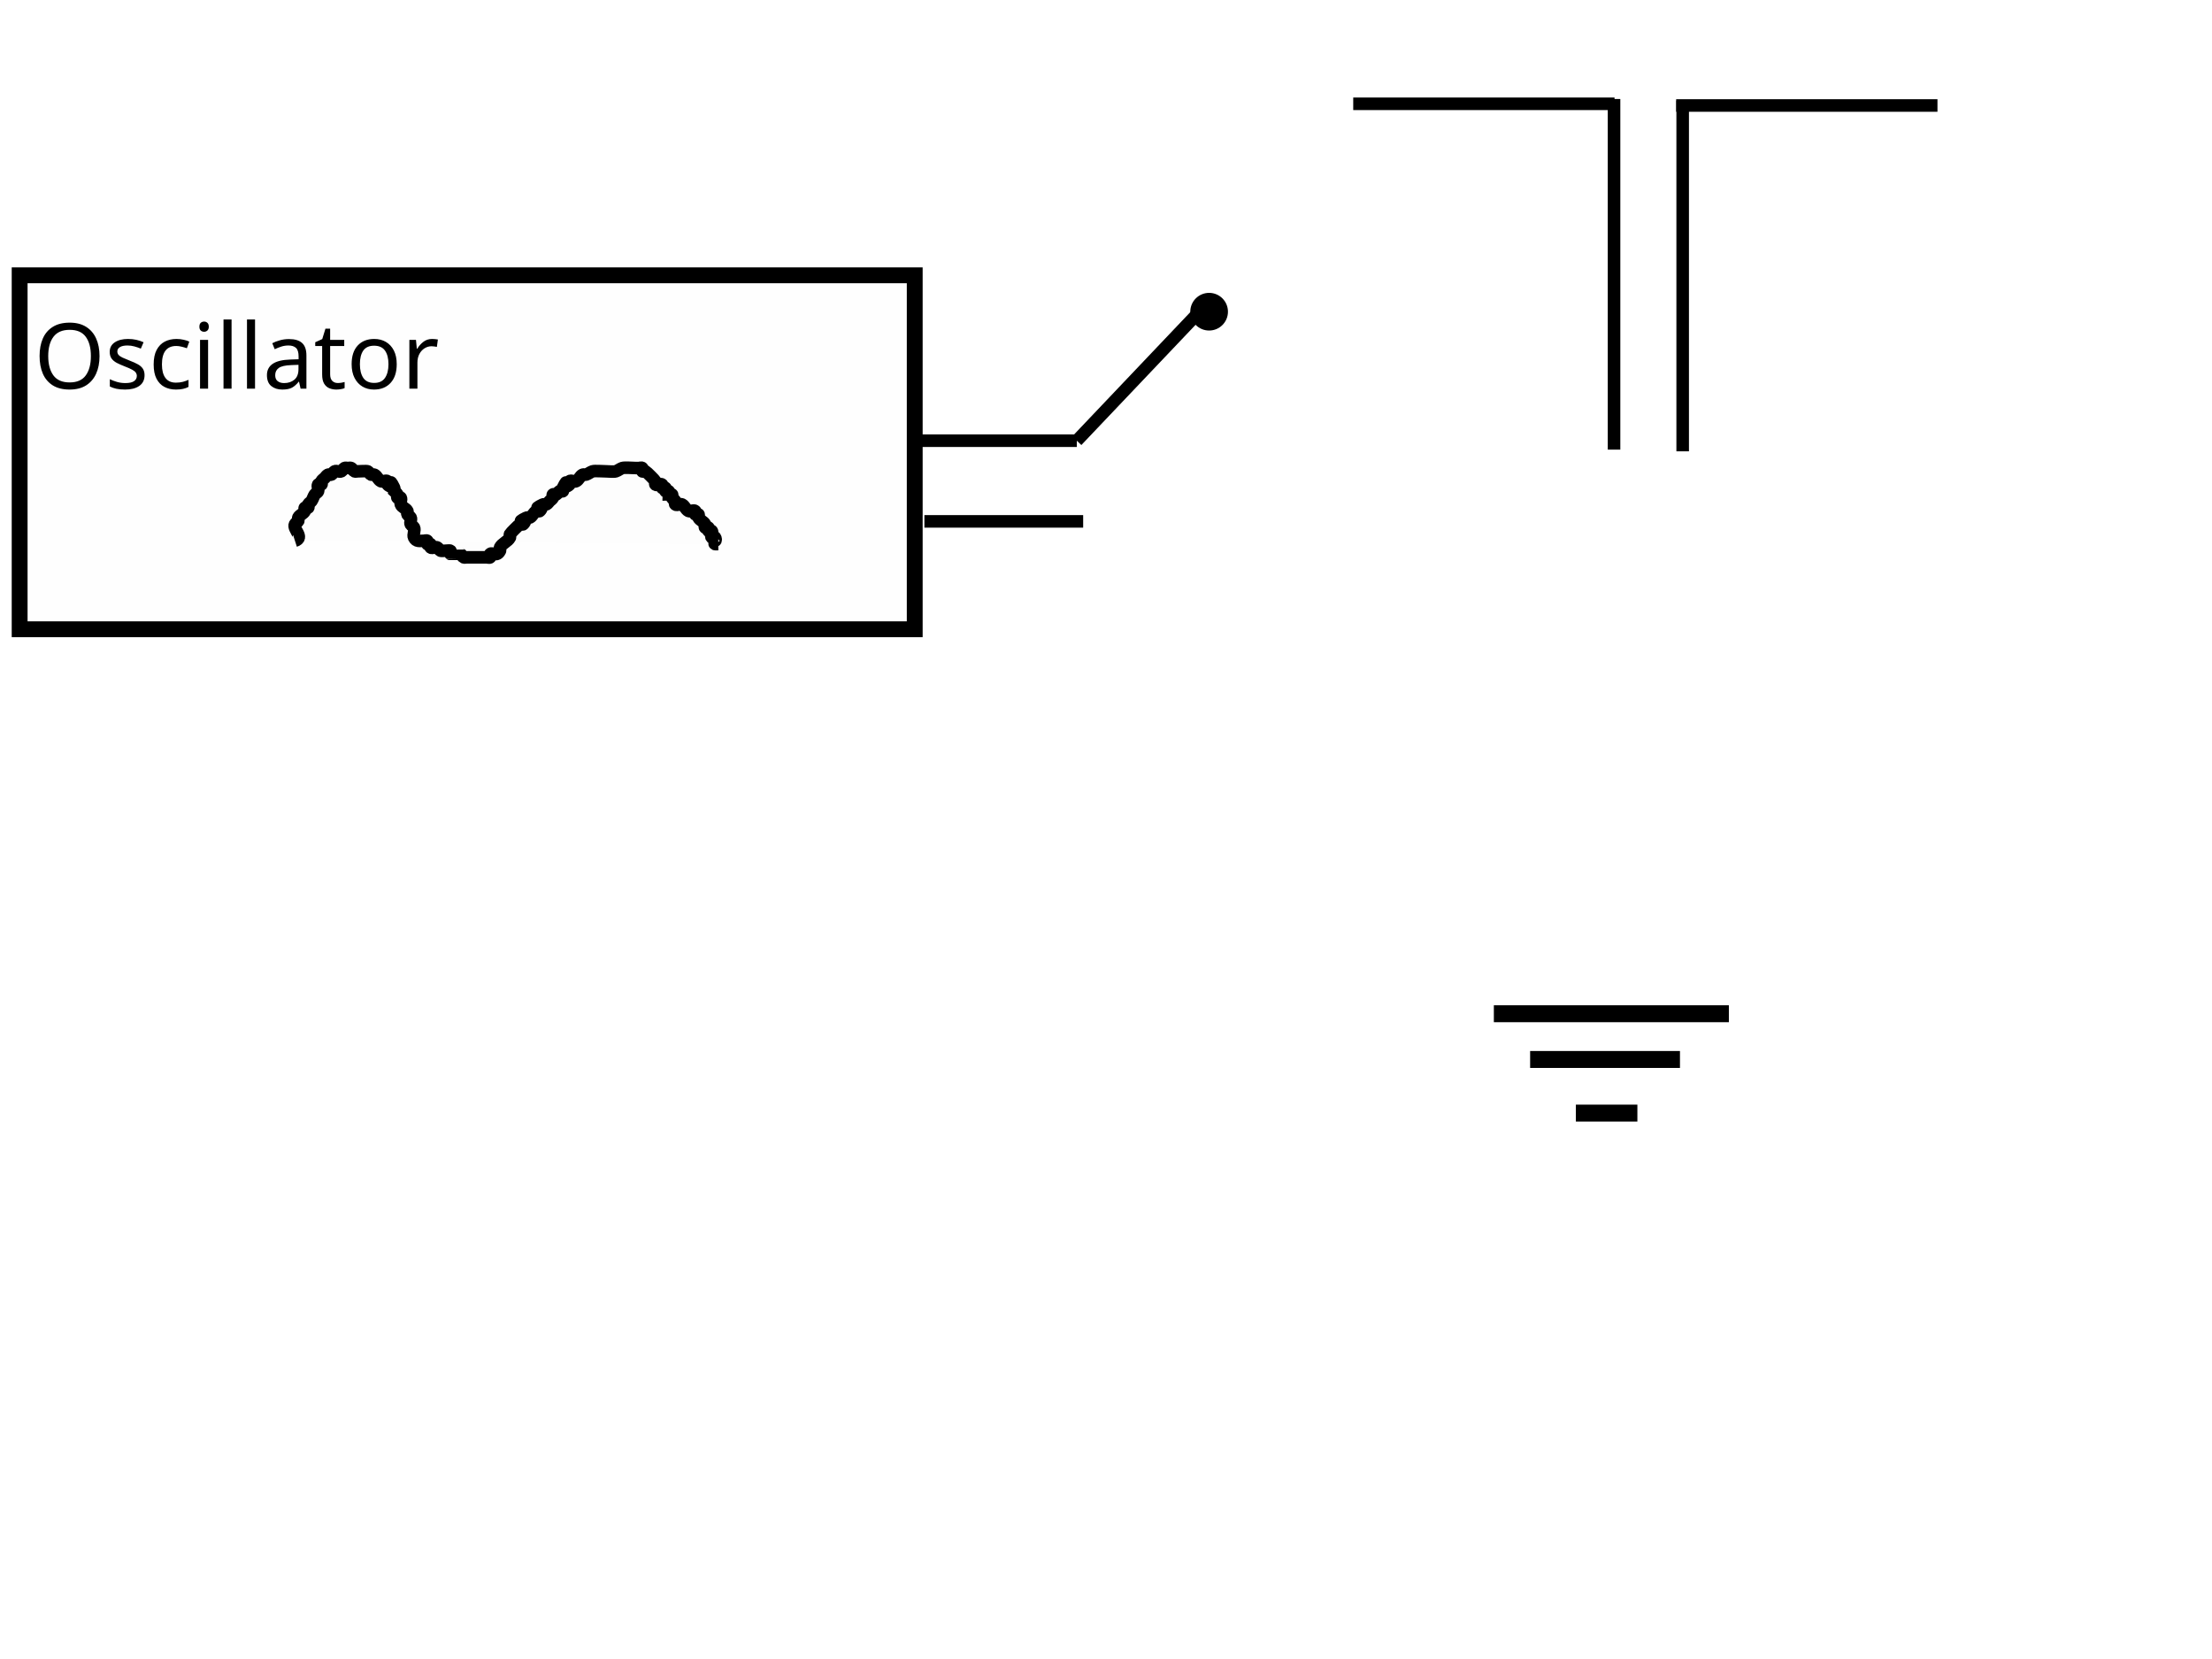
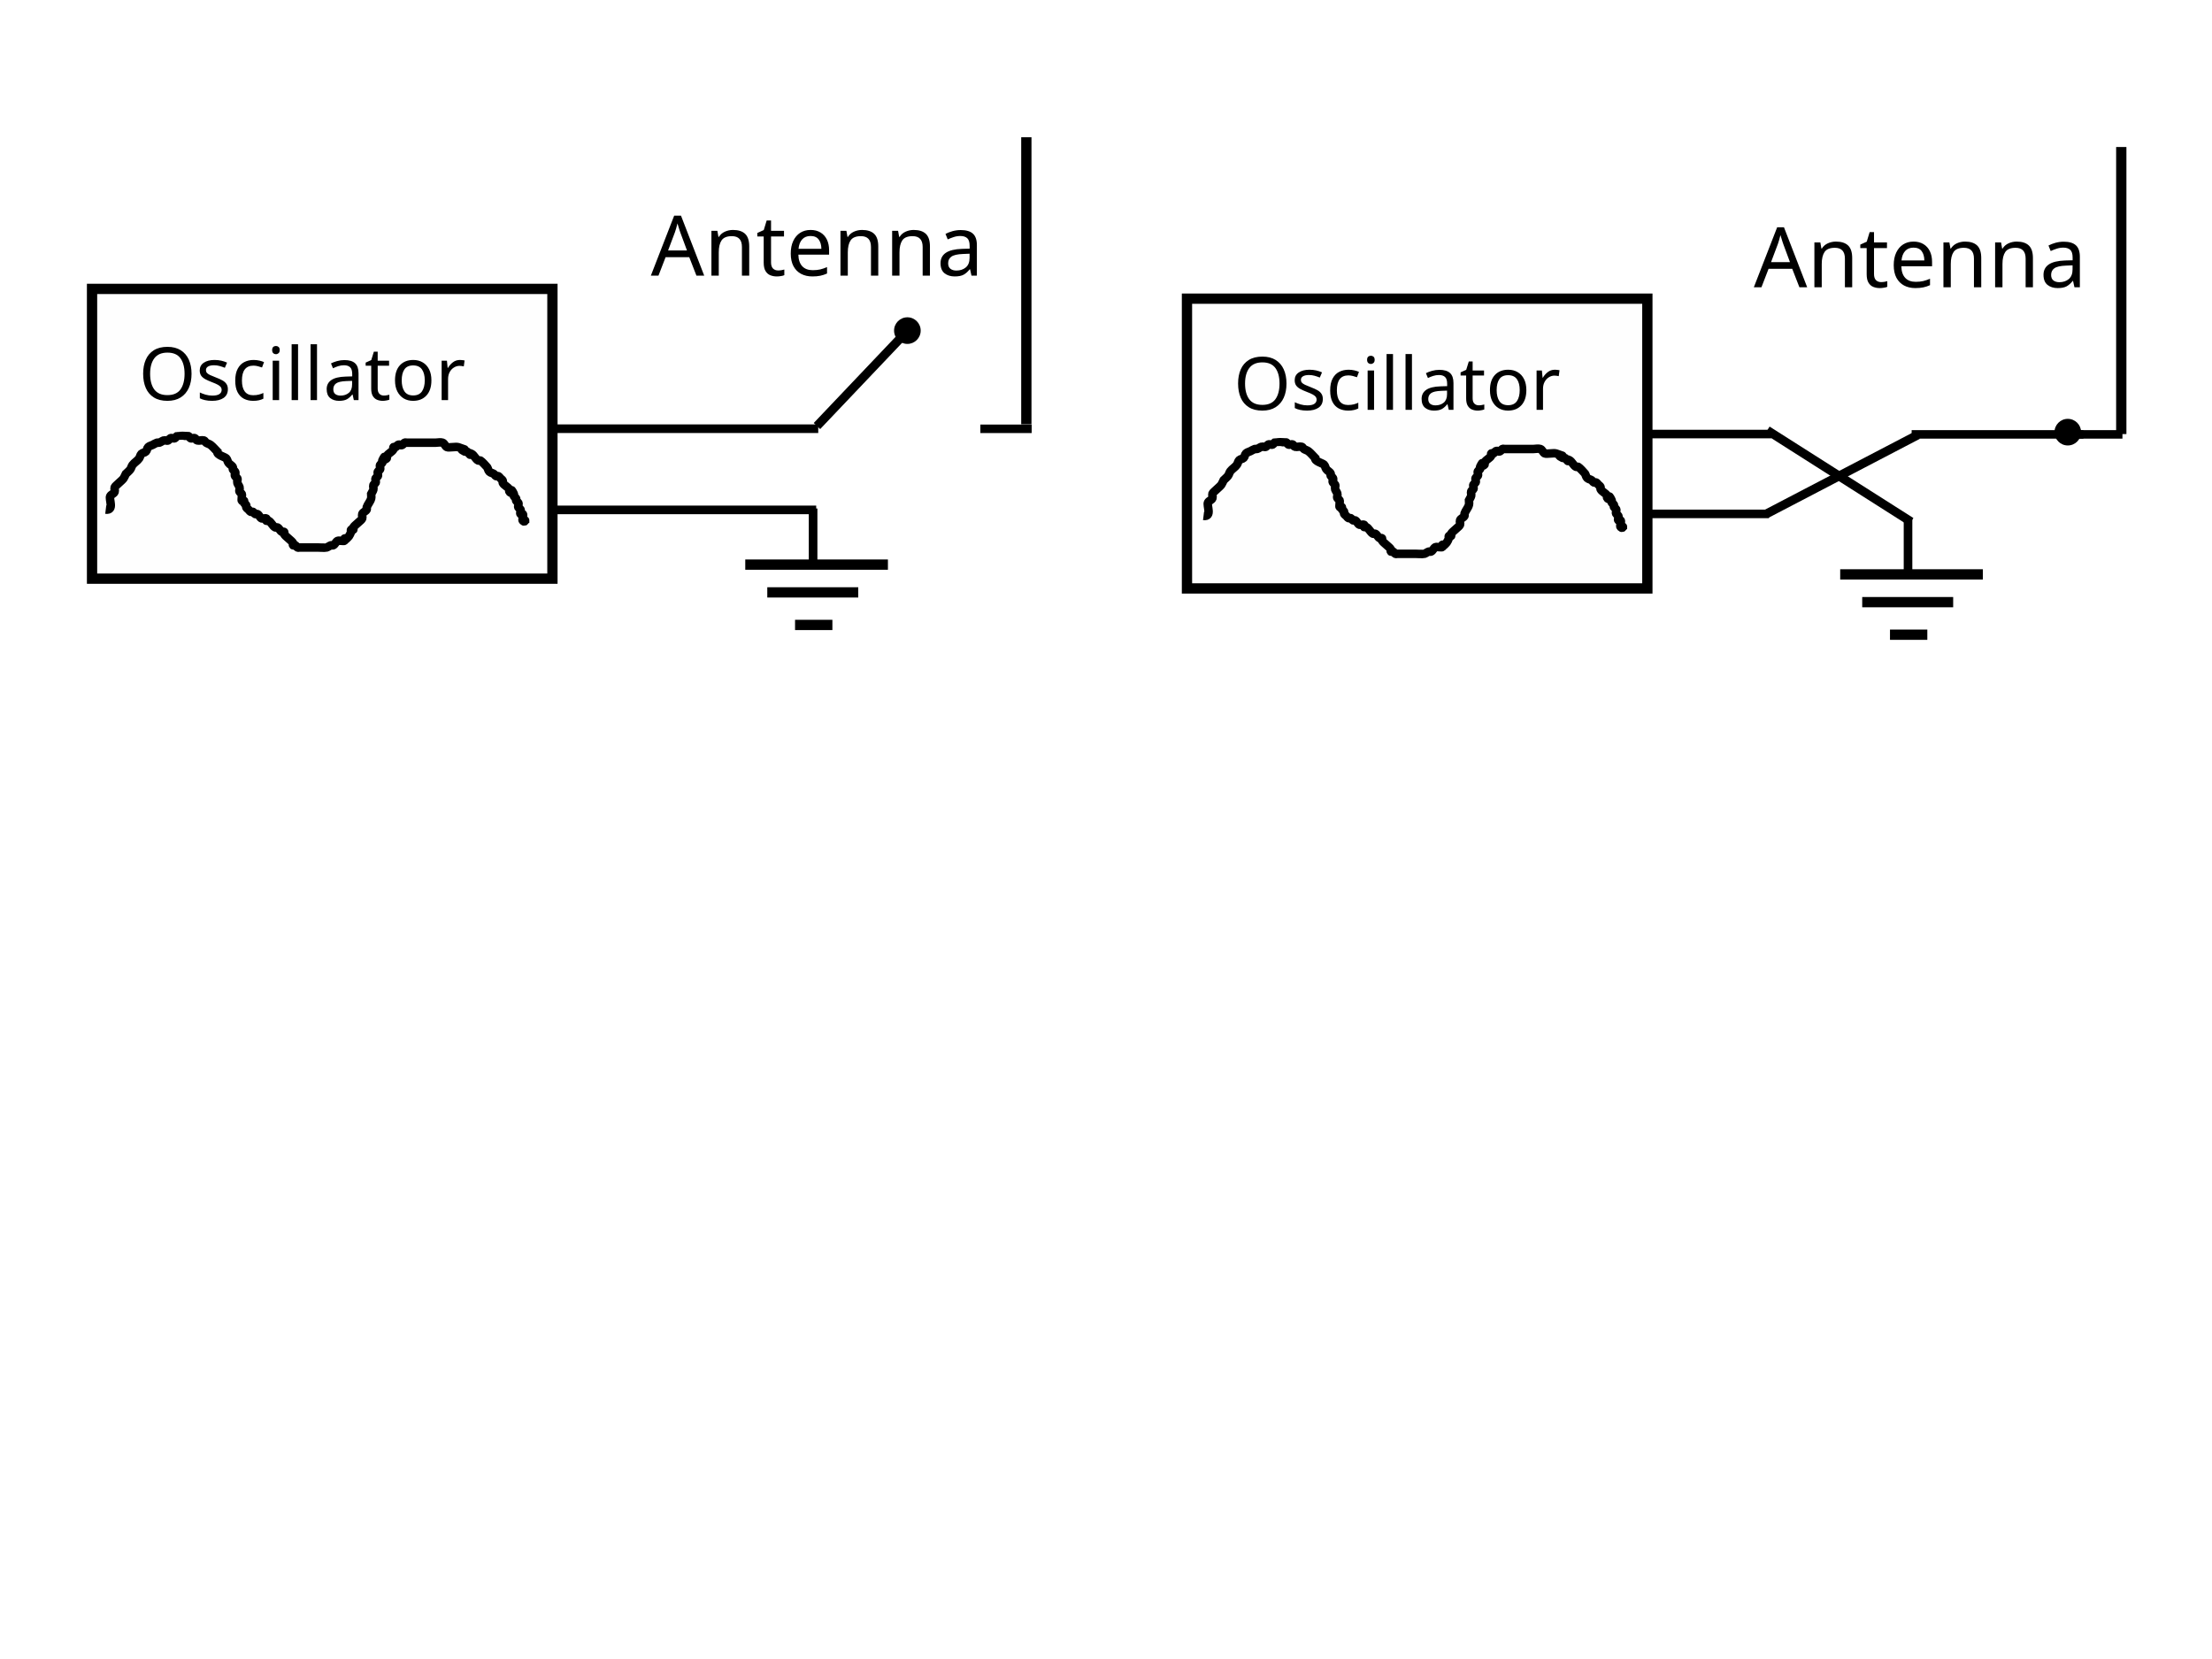
<svg xmlns="http://www.w3.org/2000/svg" width="640px" height="480px" id="svg2985" version="1.1">
  <defs id="defs2987" />
  <g id="layer1">
-     <rect style="fill:#000000;fill-opacity:0.004;stroke:#000000;stroke-width:4.584;stroke-miterlimit:4;stroke-opacity:1;stroke-dasharray:none;stroke-dashoffset:0" id="rect2997" width="258.976" height="102.404" x="5.683" y="79.657" />
-     <text xml:space="preserve" style="font-size:26.322px;font-style:normal;font-weight:normal;line-height:125%;letter-spacing:0px;word-spacing:0px;fill:#000000;fill-opacity:1;stroke:none;font-family:Sans" x="9.844" y="112.445" id="text3767">
-       <tspan id="tspan3769" x="9.844" y="112.445">Oscillator</tspan>
+     <rect style="fill:#000000;fill-opacity:0.004;stroke:#000000;stroke-width:2.974;stroke-miterlimit:4;stroke-opacity:1;stroke-dasharray:none;stroke-dashoffset:0" id="rect2997" width="133.202" height="83.839" x="26.632" y="83.587" />
+     <text xml:space="preserve" style="font-size:21.244px;font-style:normal;font-weight:normal;line-height:125%;letter-spacing:0px;word-spacing:0px;fill:#000000;fill-opacity:1;stroke:none;font-family:Sans" x="40.123" y="115.755" id="text3767">
+       <tspan id="tspan3769" x="40.123" y="115.755">Oscillator</tspan>
    </text>
-     <path style="fill:#000000;fill-opacity:0.004;stroke:#000000;stroke-width:3.633;stroke-miterlimit:4;stroke-opacity:1;stroke-dasharray:none;stroke-dashoffset:0" d="m 85.338,156.466 c 2.853,-0.921 -0.713,-3.359 0,-4.785 0.202,-0.404 0.755,-0.554 0.957,-0.957 0.143,-0.285 -0.143,-0.672 0,-0.957 0.404,-0.807 1.511,-1.107 1.914,-1.914 0.143,-0.285 -0.226,-0.731 0,-0.957 0.226,-0.226 0.731,0.226 0.957,0 0.226,-0.226 -0.143,-0.672 0,-0.957 0.202,-0.404 0.707,-0.582 0.957,-0.957 0.396,-0.594 0.561,-1.321 0.957,-1.914 0.25,-0.375 0.814,-0.529 0.957,-0.957 0.202,-0.605 -0.285,-1.343 0,-1.914 0.143,-0.285 0.731,0.226 0.957,0 0.226,-0.226 -0.143,-0.672 0,-0.957 0.202,-0.404 0.638,-0.638 0.957,-0.957 0.319,-0.319 0.554,-0.755 0.957,-0.957 0.285,-0.143 0.672,0.143 0.957,0 0.404,-0.202 0.554,-0.755 0.957,-0.957 0.571,-0.285 1.343,0.285 1.914,0 0.404,-0.202 0.554,-0.755 0.957,-0.957 0.285,-0.143 0.638,0 0.957,0 0.319,0 0.672,-0.143 0.957,0 0.404,0.202 0.554,0.755 0.957,0.957 0.285,0.143 0.638,0 0.957,0 0.431,0 2.58,-0.146 2.871,0 0.404,0.202 0.554,0.755 0.957,0.957 0.285,0.143 0.672,-0.143 0.957,0 0.807,0.404 1.107,1.511 1.914,1.914 0.571,0.285 1.463,-0.451 1.914,0 0.226,0.226 -0.226,0.731 0,0.957 1.98,1.98 -0.077,-3.026 1.914,0.957 0.143,0.285 0,0.638 0,0.957 0.319,0.319 0.755,0.554 0.957,0.957 0.143,0.285 -0.226,0.731 0,0.957 0.226,0.226 0.814,-0.285 0.957,0 0.285,0.571 -0.202,1.309 0,1.914 0.285,0.856 1.511,1.107 1.914,1.914 0.143,0.285 -0.143,0.672 0,0.957 0.202,0.404 0.755,0.554 0.957,0.957 0.285,0.571 -0.285,1.343 0,1.914 0.202,0.404 0.755,0.554 0.957,0.957 0.383,0.766 -0.383,2.105 0,2.871 0.664,1.328 1.703,0.957 2.871,0.957 0.319,0 0.731,-0.226 0.957,0 0.226,0.226 -0.226,0.731 0,0.957 0.226,0.226 0.731,-0.226 0.957,0 0.226,0.226 -0.226,0.731 0,0.957 0.451,0.451 1.343,-0.285 1.914,0 0.404,0.202 0.554,0.755 0.957,0.957 0.379,0.19 2.675,-0.196 2.871,0 0.226,0.226 -0.226,0.731 0,0.957 7.4e-4,7.4e-4 2.867,-0.001 2.871,0 0.428,0.143 0.554,0.755 0.957,0.957 0.285,0.143 0.638,0 0.957,0 1.914,0 3.828,0 5.742,0 0.319,0 0.731,0.226 0.957,0 0.226,-0.226 -0.226,-0.731 0,-0.957 0.65,-0.65 1.903,0.979 2.871,-0.957 0.143,-0.285 -0.143,-0.672 0,-0.957 0.574,-1.148 2.297,-1.723 2.871,-2.871 0.143,-0.285 -0.143,-0.672 0,-0.957 0.127,-0.254 2.617,-2.744 2.871,-2.871 0.285,-0.143 0.731,0.226 0.957,0 1.98,-1.98 -3.026,0.077 0.957,-1.914 0.285,-0.143 0.672,0.143 0.957,0 0.807,-0.404 1.107,-1.511 1.914,-1.914 0.285,-0.143 0.731,0.226 0.957,0 1.98,-1.98 -3.026,0.077 0.957,-1.914 0.285,-0.143 0.672,0.143 0.957,0 0.404,-0.202 0.638,-0.638 0.957,-0.957 0.319,-0.319 0.755,-0.554 0.957,-0.957 0.143,-0.285 -0.226,-0.731 0,-0.957 0.226,-0.226 0.672,0.143 0.957,0 0.404,-0.202 0.554,-0.755 0.957,-0.957 0.285,-0.143 0.731,0.226 0.957,0 0.226,-0.226 -0.143,-0.672 0,-0.957 1.992,-3.983 -0.066,1.023 1.914,-0.957 0.226,-0.226 -0.226,-0.731 0,-0.957 0.451,-0.451 1.343,0.285 1.914,0 0.807,-0.404 1.107,-1.511 1.914,-1.914 0.285,-0.143 0.654,0.101 0.957,0 0.677,-0.226 1.237,-0.731 1.914,-0.957 0.554,-0.185 2.999,0 3.828,0 0.629,0 2.331,0.18 2.871,0 0.677,-0.226 1.237,-0.731 1.914,-0.957 0.601,-0.2 3.058,0 3.828,0 0.319,0 0.638,0 0.957,0 0.319,0 0.731,-0.226 0.957,0 0.226,0.226 -0.226,0.731 0,0.957 0.226,0.226 0.672,-0.143 0.957,0 0.254,0.127 2.744,2.617 2.871,2.871 0.143,0.285 -0.226,0.731 0,0.957 0.451,0.451 1.463,-0.451 1.914,0 0.226,0.226 -0.226,0.731 0,0.957 0.226,0.226 0.731,-0.226 0.957,0 0.226,0.226 -0.226,0.731 0,0.957 0.226,0.226 0.731,-0.226 0.957,0 0.226,0.226 0,0.638 0,0.957 0.319,0 0.731,-0.226 0.957,0 0.226,0.226 -0.143,0.672 0,0.957 0.202,0.404 0.755,0.554 0.957,0.957 0.143,0.285 -0.226,0.731 0,0.957 0.451,0.451 1.343,-0.285 1.914,0 0.807,0.404 1.107,1.511 1.914,1.914 0.571,0.285 1.463,-0.451 1.914,0 0.226,0.226 -0.226,0.731 0,0.957 0.226,0.226 0.731,-0.226 0.957,0 0.226,0.226 -0.143,0.672 0,0.957 0.404,0.807 1.511,1.107 1.914,1.914 0.143,0.285 -0.226,0.731 0,0.957 0.226,0.226 0.731,-0.226 0.957,0 0.226,0.226 -0.226,0.731 0,0.957 0.226,0.226 0.731,-0.226 0.957,0 0.451,0.451 -0.451,1.463 0,1.914 0.226,0.226 0.731,-0.226 0.957,0 0.226,0.226 0.319,0.957 0,0.957 -0.319,0 0,-1.276 0,-0.957 0,2.233 -0.638,1.914 0.957,1.914" id="path3773" />
-     <path style="fill:#000000;fill-opacity:0.004;stroke:#000000;stroke-width:3.633;stroke-miterlimit:4;stroke-opacity:1;stroke-dasharray:none;stroke-dashoffset:0" d="m 265.616,127.509 45.938,0" id="path3779" />
-     <path style="fill:#000000;fill-opacity:0.004;stroke:#000000;stroke-width:3.633;stroke-miterlimit:4;stroke-opacity:1;stroke-dasharray:none;stroke-dashoffset:0" d="M 311.554,127.509 347.922,89.227" id="path3785" />
-     <path id="path3787" style="fill:#000000;stroke:none" d="m 381.676,94.057 a 7.35,7.35 0 1 1 -14.7,0 7.35,7.35 0 1 1 14.7,0 z" transform="matrix(0.7414464,0,0,0.7414464,72.29311,20.44622)" />
-     <path style="fill:#000000;fill-opacity:0.004;stroke:#000000;stroke-width:3.633;stroke-miterlimit:4;stroke-opacity:1;stroke-dasharray:none;stroke-dashoffset:0" d="m 466.993,130.091 0,-101.447" id="path3791" />
-     <path style="fill:#000000;fill-opacity:0.004;stroke:#000000;stroke-width:3.633;stroke-miterlimit:4;stroke-opacity:1;stroke-dasharray:none;stroke-dashoffset:0" d="m 391.531,30.033 75.606,0" id="path3795-6" />
-     <path style="fill:#000000;fill-opacity:0.004;stroke:#000000;stroke-width:3.633;stroke-miterlimit:4;stroke-opacity:1;stroke-dasharray:none;stroke-dashoffset:0" d="m 486.85,130.582 0,-101.447" id="path3791-2" />
-     <path style="fill:#000000;fill-opacity:0.004;stroke:#000000;stroke-width:3.633;stroke-miterlimit:4;stroke-opacity:1;stroke-dasharray:none;stroke-dashoffset:0" d="m 484.963,30.524 75.606,0" id="path3795-6-1" />
-     <path style="fill:#000000;fill-opacity:0.004;stroke:#000000;stroke-width:3.633;stroke-miterlimit:4;stroke-opacity:1;stroke-dasharray:none;stroke-dashoffset:0" d="m 267.456,150.851 45.938,0" id="path3779-7" />
-     <path style="fill:#000000;fill-opacity:0.004;stroke:#000000;stroke-width:4.9;stroke-miterlimit:4;stroke-opacity:1;stroke-dasharray:none;stroke-dashoffset:0" d="m 432.217,293.304 67.998,0" id="path3129" />
-     <path style="fill:#000000;fill-opacity:0.004;stroke:#000000;stroke-width:4.9;stroke-miterlimit:4;stroke-opacity:1;stroke-dasharray:none;stroke-dashoffset:0" d="m 442.713,306.538 43.354,0" id="path3131" />
-     <path style="fill:#000000;fill-opacity:0.004;stroke:#000000;stroke-width:4.9;stroke-miterlimit:4;stroke-opacity:1;stroke-dasharray:none;stroke-dashoffset:0" d="m 455.948,322.055 17.798,0" id="path3133" />
+     <path style="fill:#000000;fill-opacity:0.004;stroke:#000000;stroke-width:2.974;stroke-miterlimit:4;stroke-opacity:1;stroke-dasharray:none;stroke-dashoffset:0" d="m 296.953,122.764 0,-83.055" id="path3791" />
+     <path style="fill:#000000;fill-opacity:0.004;stroke:#000000;stroke-width:2.974;stroke-miterlimit:4;stroke-opacity:1;stroke-dasharray:none;stroke-dashoffset:0" d="m 215.628,163.361 41.276,0" id="path3129" />
+     <path style="fill:#000000;fill-opacity:0.004;stroke:#000000;stroke-width:2.974;stroke-miterlimit:4;stroke-opacity:1;stroke-dasharray:none;stroke-dashoffset:0" d="m 222,171.395 26.317,0" id="path3131" />
+     <path style="fill:#000000;fill-opacity:0.004;stroke:#000000;stroke-width:2.974;stroke-miterlimit:4;stroke-opacity:1;stroke-dasharray:none;stroke-dashoffset:0" d="m 230.033,180.813 10.804,0" id="path3133" />
+     <path style="fill:#000000;fill-opacity:0.004;stroke:#000000;stroke-width:2.489;stroke-miterlimit:4;stroke-opacity:1;stroke-dasharray:none;stroke-dashoffset:0" d="m 235.253,147.12 0,15.671" id="path4007" />
+     <path style="fill:#000000;fill-opacity:0.004;stroke:#000000;stroke-width:2.489;stroke-miterlimit:4;stroke-opacity:1;stroke-dasharray:none;stroke-dashoffset:0" d="m 159.691,147.527 76.458,0" id="path4009" />
+     <rect style="fill:#000000;fill-opacity:0.004;stroke:#000000;stroke-width:2.974;stroke-miterlimit:4;stroke-opacity:1;stroke-dasharray:none;stroke-dashoffset:0" id="rect2997-9" width="133.202" height="83.839" x="343.429" y="86.412" />
+     <text xml:space="preserve" style="font-size:21.244px;font-style:normal;font-weight:normal;line-height:125%;letter-spacing:0px;word-spacing:0px;fill:#000000;fill-opacity:1;stroke:none;font-family:Sans" x="356.92" y="118.581" id="text3767-1">
+       <tspan id="tspan3769-7" x="356.92" y="118.581">Oscillator</tspan>
+     </text>
+     <path style="fill:#000000;fill-opacity:0.004;stroke:#000000;stroke-width:2.974;stroke-miterlimit:4;stroke-opacity:1;stroke-dasharray:none;stroke-dashoffset:0" d="m 613.751,125.589 0,-83.055" id="path3791-3" />
+     <path style="fill:#000000;fill-opacity:0.004;stroke:#000000;stroke-width:2.974;stroke-miterlimit:4;stroke-opacity:1;stroke-dasharray:none;stroke-dashoffset:0" d="m 532.425,166.187 41.276,0" id="path3129-4" />
+     <path style="fill:#000000;fill-opacity:0.004;stroke:#000000;stroke-width:2.974;stroke-miterlimit:4;stroke-opacity:1;stroke-dasharray:none;stroke-dashoffset:0" d="m 538.797,174.221 26.317,0" id="path3131-1" />
+     <path style="fill:#000000;fill-opacity:0.004;stroke:#000000;stroke-width:2.974;stroke-miterlimit:4;stroke-opacity:1;stroke-dasharray:none;stroke-dashoffset:0" d="m 546.831,183.639 10.804,0" id="path3133-8" />
+     <path style="fill:#000000;fill-opacity:0.004;stroke:#000000;stroke-width:2.489;stroke-miterlimit:4;stroke-opacity:1;stroke-dasharray:none;stroke-dashoffset:0" d="m 552.051,149.946 0,15.671" id="path4007-3" />
+     <path style="fill:#000000;fill-opacity:0.004;stroke:#000000;stroke-width:2.489;stroke-miterlimit:4;stroke-opacity:1;stroke-dasharray:none;stroke-dashoffset:0" d="m 160.287,124.039 76.458,0" id="path4009-8" />
+     <path style="fill:#000000;fill-opacity:0.004;stroke:#000000;stroke-width:2.476;stroke-miterlimit:4;stroke-opacity:1;stroke-dasharray:none;stroke-dashoffset:0" d="m 477.352,125.583 35.14,0" id="path4693" />
+     <path style="fill:#000000;fill-opacity:0.004;stroke:#000000;stroke-width:2.476;stroke-miterlimit:4;stroke-opacity:1;stroke-dasharray:none;stroke-dashoffset:0" d="m 476.668,148.683 35.14,0" id="path4693-3" />
+     <path style="fill:none;stroke:#000000;stroke-width:2.561;stroke-linecap:butt;stroke-linejoin:miter;stroke-miterlimit:4;stroke-opacity:1;stroke-dasharray:none" d="m 511.173,148.632 43.709,-22.805" id="path4713" />
+     <path style="fill:none;stroke:#000000;stroke-width:2.561;stroke-linecap:butt;stroke-linejoin:miter;stroke-miterlimit:4;stroke-opacity:1;stroke-dasharray:none" d="m 511.313,124.505 41.604,26.451" id="path4713-6" />
+     <text xml:space="preserve" style="font-size:24.195px;font-style:normal;font-weight:normal;line-height:125%;letter-spacing:0px;word-spacing:0px;fill:#000000;fill-opacity:1;stroke:none;font-family:Sans" x="507.439" y="83.119" id="text3767-7">
+       <tspan id="tspan3769-5" x="507.439" y="83.119">Antenna</tspan>
+     </text>
+     <text xml:space="preserve" style="font-size:24.195px;font-style:normal;font-weight:normal;line-height:125%;letter-spacing:0px;word-spacing:0px;fill:#000000;fill-opacity:1;stroke:none;font-family:Sans" x="188.312" y="79.75" id="text3767-7-7">
+       <tspan id="tspan3769-5-3" x="188.312" y="79.75">Antenna</tspan>
+     </text>
+     <path style="fill:#000000;fill-opacity:0.004;stroke:#000000;stroke-width:2.567;stroke-miterlimit:4;stroke-opacity:1;stroke-dasharray:none;stroke-dashoffset:0" d="M 236.372,123.261 262.071,96.209" id="path3785" />
+     <path transform="matrix(0.5239343,0,0,0.5239343,66.4104,46.37541)" id="path3787" style="fill:#000000;stroke:none" d="m 381.676,94.057 a 7.35,7.35 0 1 1 -14.7,0 7.35,7.35 0 1 1 14.7,0 z" />
+     <path style="fill:#000000;fill-opacity:0.992;stroke:#000000;stroke-width:2.46;stroke-miterlimit:4;stroke-opacity:1;stroke-dasharray:none;stroke-dashoffset:0" d="m 298.493,124.067 -14.844,0" id="path4949" />
+     <path style="fill:#000000;fill-opacity:0.992;stroke:#000000;stroke-width:2.46;stroke-miterlimit:4;stroke-opacity:1;stroke-dasharray:none;stroke-dashoffset:0" d="m 614.089,125.681 -14.844,0" id="path4949-6" />
+     <path style="fill:#000000;fill-opacity:0.992;stroke:#000000;stroke-width:2.46;stroke-miterlimit:4;stroke-opacity:1;stroke-dasharray:none;stroke-dashoffset:0" d="m 553.099,125.681 49.695,0" id="path4990" />
+     <path transform="matrix(0.5239343,0,0,0.5239343,402.1542,75.75591)" id="path3787-7" style="fill:#000000;stroke:none" d="m 381.676,94.057 a 7.35,7.35 0 1 1 -14.7,0 7.35,7.35 0 1 1 14.7,0 z" />
+     <path style="fill:#000000;fill-opacity:0;stroke:#000000;stroke-width:2.46;stroke-miterlimit:4;stroke-opacity:1;stroke-dasharray:none;stroke-dashoffset:0" d="m 30.593,147.443 c 2.586,0.315 0.859,-3.009 1.291,-3.872 0.272,-0.544 1.098,-0.714 1.291,-1.291 0.136,-0.408 -0.136,-0.883 0,-1.291 0.126,-0.377 2.194,-2 2.582,-2.582 0.267,-0.4 0.43,-0.861 0.645,-1.291 0.43,-0.43 0.926,-0.804 1.291,-1.291 0.289,-0.385 0.357,-0.906 0.645,-1.291 0.548,-0.73 1.43,-1.177 1.936,-1.936 0.267,-0.4 0.305,-0.951 0.645,-1.291 0.34,-0.34 0.951,-0.305 1.291,-0.645 0.34,-0.34 0.305,-0.951 0.645,-1.291 0.34,-0.34 0.861,-0.43 1.291,-0.645 0.43,-0.215 0.834,-0.493 1.291,-0.645 0.204,-0.068 0.441,0.068 0.645,0 0.456,-0.152 0.834,-0.493 1.291,-0.645 0.408,-0.136 0.906,0.192 1.291,0 0.272,-0.136 0.373,-0.509 0.645,-0.645 0.385,-0.192 0.906,0.192 1.291,0 0.272,-0.136 0.373,-0.509 0.645,-0.645 0.093,-0.046 3.198,-0.01 3.227,0 0.289,0.096 0.373,0.509 0.645,0.645 0.385,0.192 0.906,-0.192 1.291,0 0.272,0.136 0.35,0.572 0.645,0.645 0.626,0.157 1.31,-0.157 1.936,0 0.295,0.074 0.392,0.477 0.645,0.645 0.4,0.267 0.906,0.357 1.291,0.645 0.73,0.548 1.291,1.291 1.936,1.936 -0.165,0.995 2.167,1.521 2.582,1.936 0.34,0.34 0.379,0.891 0.645,1.291 0.338,0.506 1.019,0.747 1.291,1.291 0.096,0.192 -0.096,0.453 0,0.645 0.136,0.272 0.509,0.373 0.645,0.645 0.346,0.692 -0.346,0.599 0,1.291 0.136,0.272 0.509,0.373 0.645,0.645 0.192,0.385 -0.136,0.883 0,1.291 0.152,0.456 0.493,0.834 0.645,1.291 0.136,0.408 -0.192,0.906 0,1.291 0.136,0.272 0.509,0.373 0.645,0.645 0.128,0.256 -0.132,1.804 0,1.936 0.152,0.152 0.493,-0.152 0.645,0 0.152,0.152 -0.096,0.453 0,0.645 0.136,0.272 0.509,0.373 0.645,0.645 0.096,0.192 -0.096,0.453 0,0.645 0.136,0.272 0.43,0.43 0.645,0.645 0.215,0.215 0.373,0.509 0.645,0.645 0.192,0.096 0.453,-0.096 0.645,0 0.272,0.136 0.373,0.509 0.645,0.645 0.192,0.096 0.453,-0.096 0.645,0 0.544,0.272 0.714,1.098 1.291,1.291 0.408,0.136 0.906,-0.192 1.291,0 0.192,0.096 -0.152,0.493 0,0.645 0.152,0.152 0.453,-0.096 0.645,0 0.774,0.387 1.162,1.549 1.936,1.936 0.192,0.096 0.453,-0.096 0.645,0 0.544,0.272 0.747,1.019 1.291,1.291 0.192,0.096 0.493,-0.152 0.645,0 0.152,0.152 -0.096,0.453 0,0.645 0.318,0.635 2.264,1.946 2.582,2.582 0.096,0.192 -0.152,0.493 0,0.645 0.152,0.152 0.453,-0.096 0.645,0 0.272,0.136 0.373,0.509 0.645,0.645 0.192,0.096 0.43,0 0.645,0 0.43,0 0.861,0 1.291,0 1.291,0 2.582,0 3.872,0 0.22,0 2.232,0.116 2.582,0 0.456,-0.152 0.834,-0.493 1.291,-0.645 0.204,-0.068 0.453,0.096 0.645,0 0.544,-0.272 0.747,-1.019 1.291,-1.291 0.256,-0.128 1.804,0.132 1.936,0 0.152,-0.152 -0.152,-0.493 0,-0.645 0.152,-0.152 0.43,0 0.645,0 0.215,-0.215 0.477,-0.392 0.645,-0.645 0.267,-0.4 0.493,-0.834 0.645,-1.291 0.068,-0.204 -0.152,-0.493 0,-0.645 0.152,-0.152 0.493,0.152 0.645,0 0.152,-0.152 -0.096,-0.453 0,-0.645 0.297,-0.593 2.418,-2.092 2.582,-2.582 0.136,-0.408 -0.136,-0.883 0,-1.291 0.192,-0.577 1.019,-0.747 1.291,-1.291 0.096,-0.192 -0.068,-0.441 0,-0.645 0.304,-0.913 1.057,-1.648 1.291,-2.582 0.104,-0.417 0,-0.861 0,-1.291 0.215,-0.43 0.529,-0.824 0.645,-1.291 0.104,-0.417 -0.136,-0.883 0,-1.291 0.096,-0.289 0.509,-0.373 0.645,-0.645 0.192,-0.385 -0.192,-0.906 0,-1.291 0.136,-0.272 0.509,-0.373 0.645,-0.645 0.192,-0.385 -0.192,-0.906 0,-1.291 0.136,-0.272 0.509,-0.373 0.645,-0.645 0.192,-0.385 -0.192,-0.906 0,-1.291 0.136,-0.272 0.509,-0.373 0.645,-0.645 0.096,-0.192 -0.096,-0.453 0,-0.645 1.343,-2.686 -0.045,0.69 1.291,-0.645 0.152,-0.152 -0.096,-0.453 0,-0.645 0.387,-0.774 1.549,-1.162 1.936,-1.936 0.096,-0.192 -0.152,-0.493 0,-0.645 0.152,-0.152 0.453,0.096 0.645,0 0.272,-0.136 0.373,-0.509 0.645,-0.645 0.689,-0.344 0.602,0.344 1.291,0 0.272,-0.136 0.373,-0.509 0.645,-0.645 0.192,-0.096 0.43,0 0.645,0 0.43,0 0.861,0 1.291,0 1.076,0 2.151,0 3.227,0 1.291,0 2.582,0 3.872,0 0.645,0 1.324,-0.204 1.936,0 0.577,0.192 0.747,1.019 1.291,1.291 0.423,0.211 2.654,-0.191 3.227,0 4.675,1.558 -1.018,-0.186 1.936,1.291 0.192,0.096 0.453,-0.096 0.645,0 2.14,2.14 -0.608,-0.304 1.291,0.645 0.774,0.387 1.162,1.549 1.936,1.936 0.192,0.096 0.453,-0.096 0.645,0 0.267,0.134 1.754,1.663 1.936,1.936 0.267,0.4 0.305,0.951 0.645,1.291 0.34,0.34 0.891,0.379 1.291,0.645 0.253,0.169 0.373,0.509 0.645,0.645 0.192,0.096 0.453,-0.096 0.645,0 0.272,0.136 0.43,0.43 0.645,0.645 0.215,0.215 0.509,0.373 0.645,0.645 0.096,0.192 -0.096,0.453 0,0.645 0.387,0.774 1.549,1.162 1.936,1.936 0.096,0.192 -0.152,0.493 0,0.645 1.335,1.335 -0.052,-2.041 1.291,0.645 0.096,0.192 -0.096,0.453 0,0.645 0.136,0.272 0.509,0.373 0.645,0.645 0.096,0.192 -0.096,0.453 0,0.645 0.136,0.272 0.509,0.373 0.645,0.645 0.192,0.385 -0.192,0.906 0,1.291 0.136,0.272 0.509,0.373 0.645,0.645 0.192,0.385 -0.304,0.987 0,1.291 0.152,0.152 0.493,-0.152 0.645,0 0.323,0.323 -0.323,1.613 0,1.936 0.861,0.861 0.645,-1.076 0.645,0.645" id="path5016" />
+     <path style="fill:#000000;fill-opacity:0;stroke:#000000;stroke-width:2.46;stroke-miterlimit:4;stroke-opacity:1;stroke-dasharray:none;stroke-dashoffset:0" d="m 348.22,149.268 c 2.586,0.315 0.859,-3.009 1.291,-3.872 0.272,-0.544 1.098,-0.714 1.291,-1.291 0.136,-0.408 -0.136,-0.883 0,-1.291 0.126,-0.377 2.194,-2 2.582,-2.582 0.267,-0.4 0.43,-0.861 0.645,-1.291 0.43,-0.43 0.926,-0.804 1.291,-1.291 0.289,-0.385 0.357,-0.906 0.645,-1.291 0.548,-0.73 1.43,-1.177 1.936,-1.936 0.267,-0.4 0.305,-0.951 0.645,-1.291 0.34,-0.34 0.951,-0.305 1.291,-0.645 0.34,-0.34 0.305,-0.951 0.645,-1.291 0.34,-0.34 0.861,-0.43 1.291,-0.645 0.43,-0.215 0.834,-0.493 1.291,-0.645 0.204,-0.068 0.441,0.068 0.645,0 0.456,-0.152 0.834,-0.493 1.291,-0.645 0.408,-0.136 0.906,0.192 1.291,0 0.272,-0.136 0.373,-0.509 0.645,-0.645 0.385,-0.192 0.906,0.192 1.291,0 0.272,-0.136 0.373,-0.509 0.645,-0.645 0.093,-0.046 3.198,-0.01 3.227,0 0.289,0.096 0.373,0.509 0.645,0.645 0.385,0.192 0.906,-0.192 1.291,0 0.272,0.136 0.35,0.572 0.645,0.645 0.626,0.157 1.31,-0.157 1.936,0 0.295,0.074 0.392,0.477 0.645,0.645 0.4,0.267 0.906,0.357 1.291,0.645 0.73,0.548 1.291,1.291 1.936,1.936 -0.165,0.995 2.167,1.521 2.582,1.936 0.34,0.34 0.379,0.891 0.645,1.291 0.338,0.506 1.019,0.747 1.291,1.291 0.096,0.192 -0.096,0.453 0,0.645 0.136,0.272 0.509,0.373 0.645,0.645 0.346,0.692 -0.346,0.599 0,1.291 0.136,0.272 0.509,0.373 0.645,0.645 0.192,0.385 -0.136,0.883 0,1.291 0.152,0.456 0.493,0.834 0.645,1.291 0.136,0.408 -0.192,0.906 0,1.291 0.136,0.272 0.509,0.373 0.645,0.645 0.128,0.256 -0.132,1.804 0,1.936 0.152,0.152 0.493,-0.152 0.645,0 0.152,0.152 -0.096,0.453 0,0.645 0.136,0.272 0.509,0.373 0.645,0.645 0.096,0.192 -0.096,0.453 0,0.645 0.136,0.272 0.43,0.43 0.645,0.645 0.215,0.215 0.373,0.509 0.645,0.645 0.192,0.096 0.453,-0.096 0.645,0 0.272,0.136 0.373,0.509 0.645,0.645 0.192,0.096 0.453,-0.096 0.645,0 0.544,0.272 0.714,1.098 1.291,1.291 0.408,0.136 0.906,-0.192 1.291,0 0.192,0.096 -0.152,0.493 0,0.645 0.152,0.152 0.453,-0.096 0.645,0 0.774,0.387 1.162,1.549 1.936,1.936 0.192,0.096 0.453,-0.096 0.645,0 0.544,0.272 0.747,1.019 1.291,1.291 0.192,0.096 0.493,-0.152 0.645,0 0.152,0.152 -0.096,0.453 0,0.645 0.318,0.635 2.264,1.946 2.582,2.582 0.096,0.192 -0.152,0.493 0,0.645 0.152,0.152 0.453,-0.096 0.645,0 0.272,0.136 0.373,0.509 0.645,0.645 0.192,0.096 0.43,0 0.645,0 0.43,0 0.861,0 1.291,0 1.291,0 2.582,0 3.872,0 0.22,0 2.232,0.116 2.582,0 0.456,-0.152 0.834,-0.493 1.291,-0.645 0.204,-0.068 0.453,0.096 0.645,0 0.544,-0.272 0.747,-1.019 1.291,-1.291 0.256,-0.128 1.804,0.132 1.936,0 0.152,-0.152 -0.152,-0.493 0,-0.645 0.152,-0.152 0.43,0 0.645,0 0.215,-0.215 0.477,-0.392 0.645,-0.645 0.267,-0.4 0.493,-0.834 0.645,-1.291 0.068,-0.204 -0.152,-0.493 0,-0.645 0.152,-0.152 0.493,0.152 0.645,0 0.152,-0.152 -0.096,-0.453 0,-0.645 0.297,-0.593 2.418,-2.092 2.582,-2.582 0.136,-0.408 -0.136,-0.883 0,-1.291 0.192,-0.577 1.019,-0.747 1.291,-1.291 0.096,-0.192 -0.068,-0.441 0,-0.645 0.304,-0.913 1.057,-1.648 1.291,-2.582 0.104,-0.417 0,-0.861 0,-1.291 0.215,-0.43 0.529,-0.824 0.645,-1.291 0.104,-0.417 -0.136,-0.883 0,-1.291 0.096,-0.289 0.509,-0.373 0.645,-0.645 0.192,-0.385 -0.192,-0.906 0,-1.291 0.136,-0.272 0.509,-0.373 0.645,-0.645 0.192,-0.385 -0.192,-0.906 0,-1.291 0.136,-0.272 0.509,-0.373 0.645,-0.645 0.192,-0.385 -0.192,-0.906 0,-1.291 0.136,-0.272 0.509,-0.373 0.645,-0.645 0.096,-0.192 -0.096,-0.453 0,-0.645 1.343,-2.686 -0.045,0.69 1.291,-0.645 0.152,-0.152 -0.096,-0.453 0,-0.645 0.387,-0.774 1.549,-1.162 1.936,-1.936 0.096,-0.192 -0.152,-0.493 0,-0.645 0.152,-0.152 0.453,0.096 0.645,0 0.272,-0.136 0.373,-0.509 0.645,-0.645 0.689,-0.344 0.602,0.344 1.291,0 0.272,-0.136 0.373,-0.509 0.645,-0.645 0.192,-0.096 0.43,0 0.645,0 0.43,0 0.861,0 1.291,0 1.076,0 2.151,0 3.227,0 1.291,0 2.582,0 3.872,0 0.645,0 1.324,-0.204 1.936,0 0.577,0.192 0.747,1.019 1.291,1.291 0.423,0.211 2.654,-0.191 3.227,0 4.675,1.558 -1.018,-0.186 1.936,1.291 0.192,0.096 0.453,-0.096 0.645,0 2.14,2.14 -0.608,-0.304 1.291,0.645 0.774,0.387 1.162,1.549 1.936,1.936 0.192,0.096 0.453,-0.096 0.645,0 0.267,0.134 1.754,1.663 1.936,1.936 0.267,0.4 0.305,0.951 0.645,1.291 0.34,0.34 0.891,0.379 1.291,0.645 0.253,0.169 0.373,0.509 0.645,0.645 0.192,0.096 0.453,-0.096 0.645,0 0.272,0.136 0.43,0.43 0.645,0.645 0.215,0.215 0.509,0.373 0.645,0.645 0.096,0.192 -0.096,0.453 0,0.645 0.387,0.774 1.549,1.162 1.936,1.936 0.096,0.192 -0.152,0.493 0,0.645 1.335,1.335 -0.052,-2.041 1.291,0.645 0.096,0.192 -0.096,0.453 0,0.645 0.136,0.272 0.509,0.373 0.645,0.645 0.096,0.192 -0.096,0.453 0,0.645 0.136,0.272 0.509,0.373 0.645,0.645 0.192,0.385 -0.192,0.906 0,1.291 0.136,0.272 0.509,0.373 0.645,0.645 0.192,0.385 -0.304,0.987 0,1.291 0.152,0.152 0.493,-0.152 0.645,0 0.323,0.323 -0.323,1.613 0,1.936 0.861,0.861 0.645,-1.076 0.645,0.645" id="path5016-0" />
  </g>
</svg>
